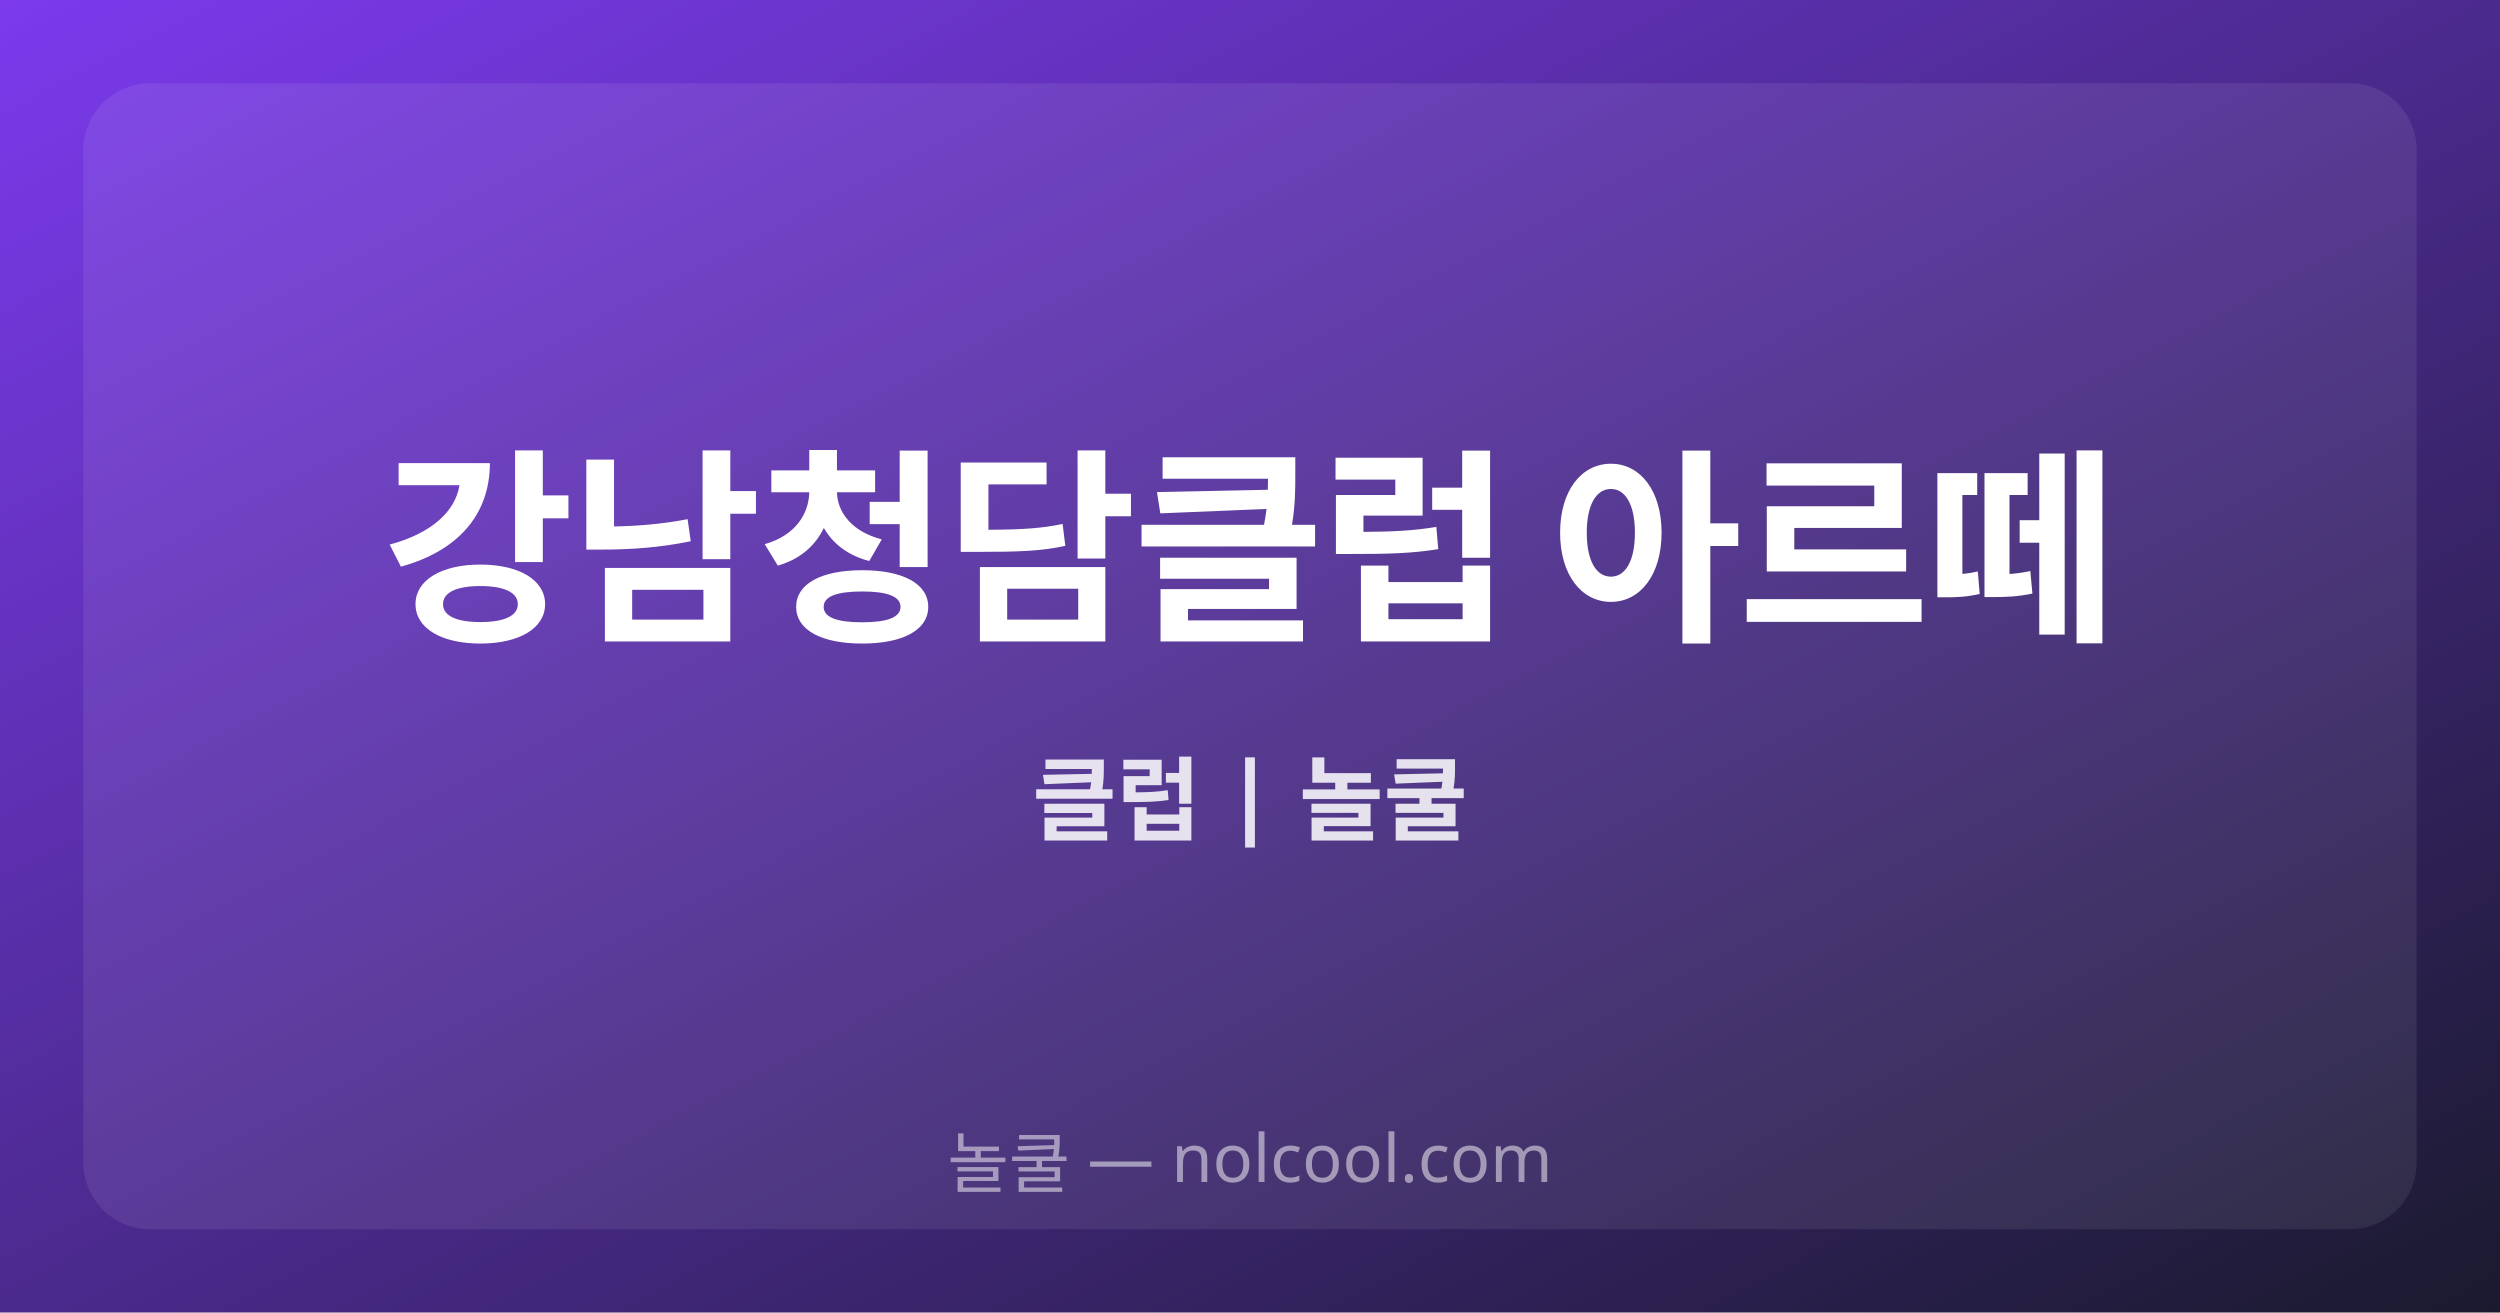
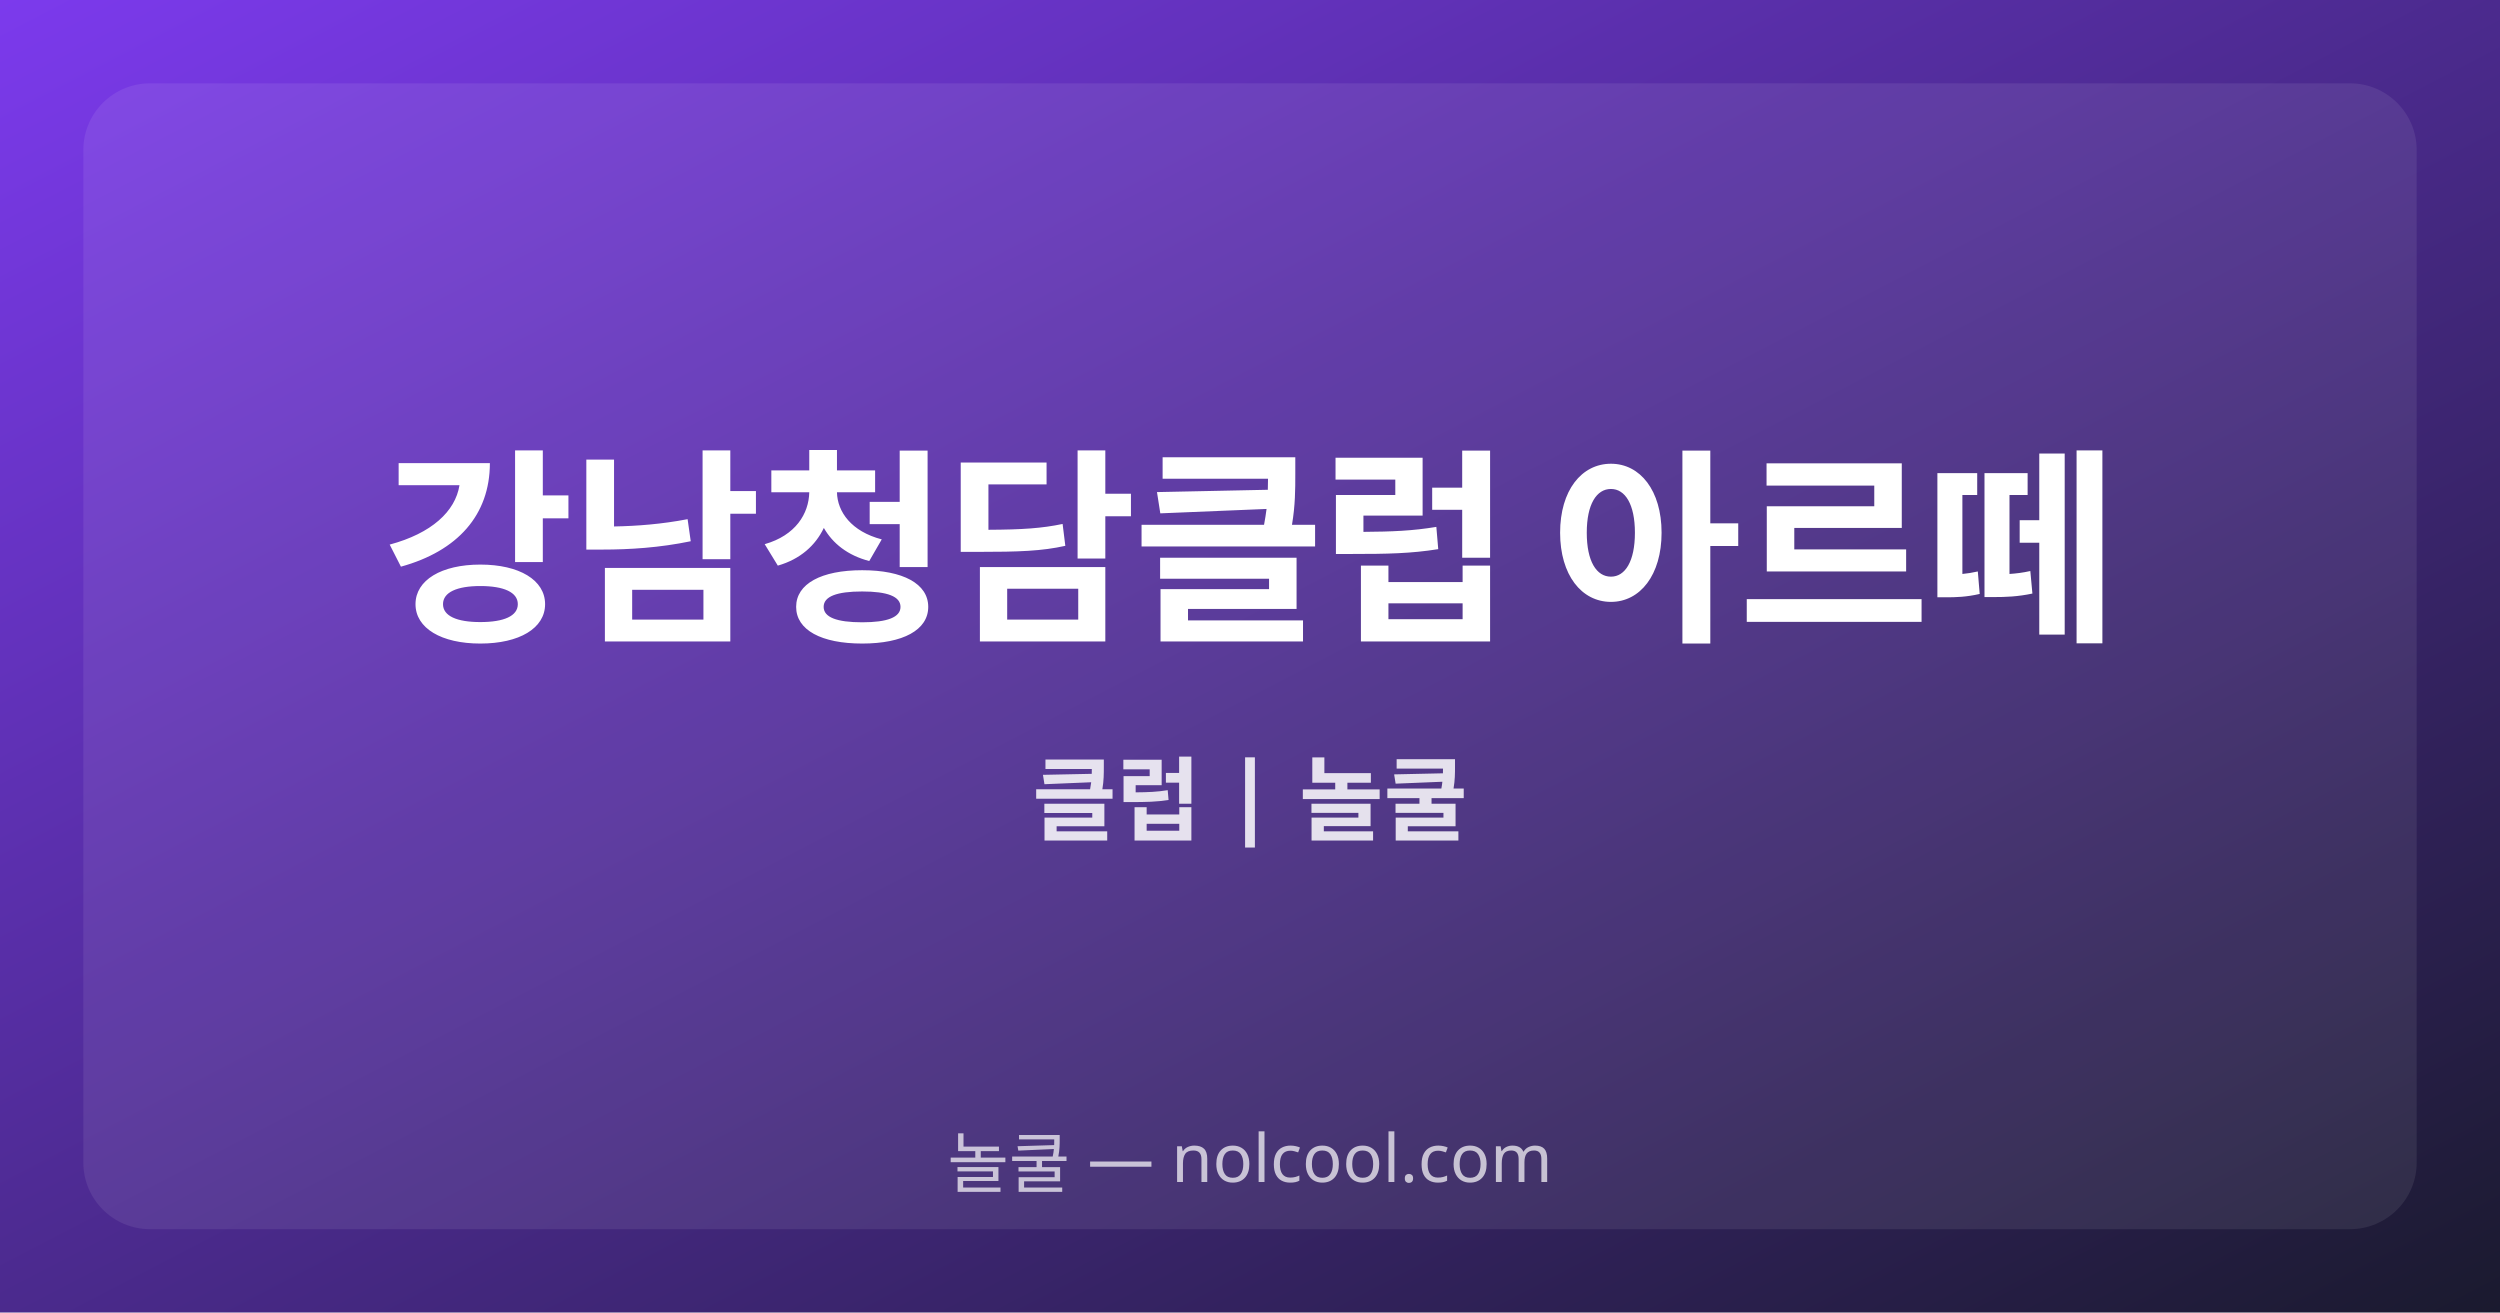
<svg xmlns="http://www.w3.org/2000/svg" width="1200" height="630" viewBox="0 0 1200 630">
  <defs>
    <linearGradient id="bg" x1="0%" y1="0%" x2="100%" y2="100%">
      <stop offset="0%" style="stop-color:#7C3AED;stop-opacity:1" />
      <stop offset="100%" style="stop-color:#1a1a2e;stop-opacity:1" />
    </linearGradient>
  </defs>
  <rect width="1200" height="630" fill="url(#bg)" />
  <rect x="40" y="40" width="1120" height="550" rx="32" fill="rgba(255,255,255,0.08)" />
  <text x="600" y="300" text-anchor="middle" font-family="sans-serif" font-size="100" font-weight="900" fill="white" letter-spacing="-0.02em">강남청담클럽 아르떼</text>
  <text x="600" y="400" text-anchor="middle" font-family="sans-serif" font-size="44" font-weight="600" fill="rgba(255,255,255,0.85)">클럽 | 놀쿨</text>
-   <text x="600" y="570" text-anchor="middle" font-family="sans-serif" font-size="32" font-weight="500" fill="rgba(255,255,255,0.5)">놀쿨 — nolcool.com</text>
+   <text x="600" y="570" text-anchor="middle" font-family="sans-serif" font-size="32" font-weight="500" fill="rgba(255,255,255,0.7)">놀쿨 — nolcool.com</text>
</svg>
